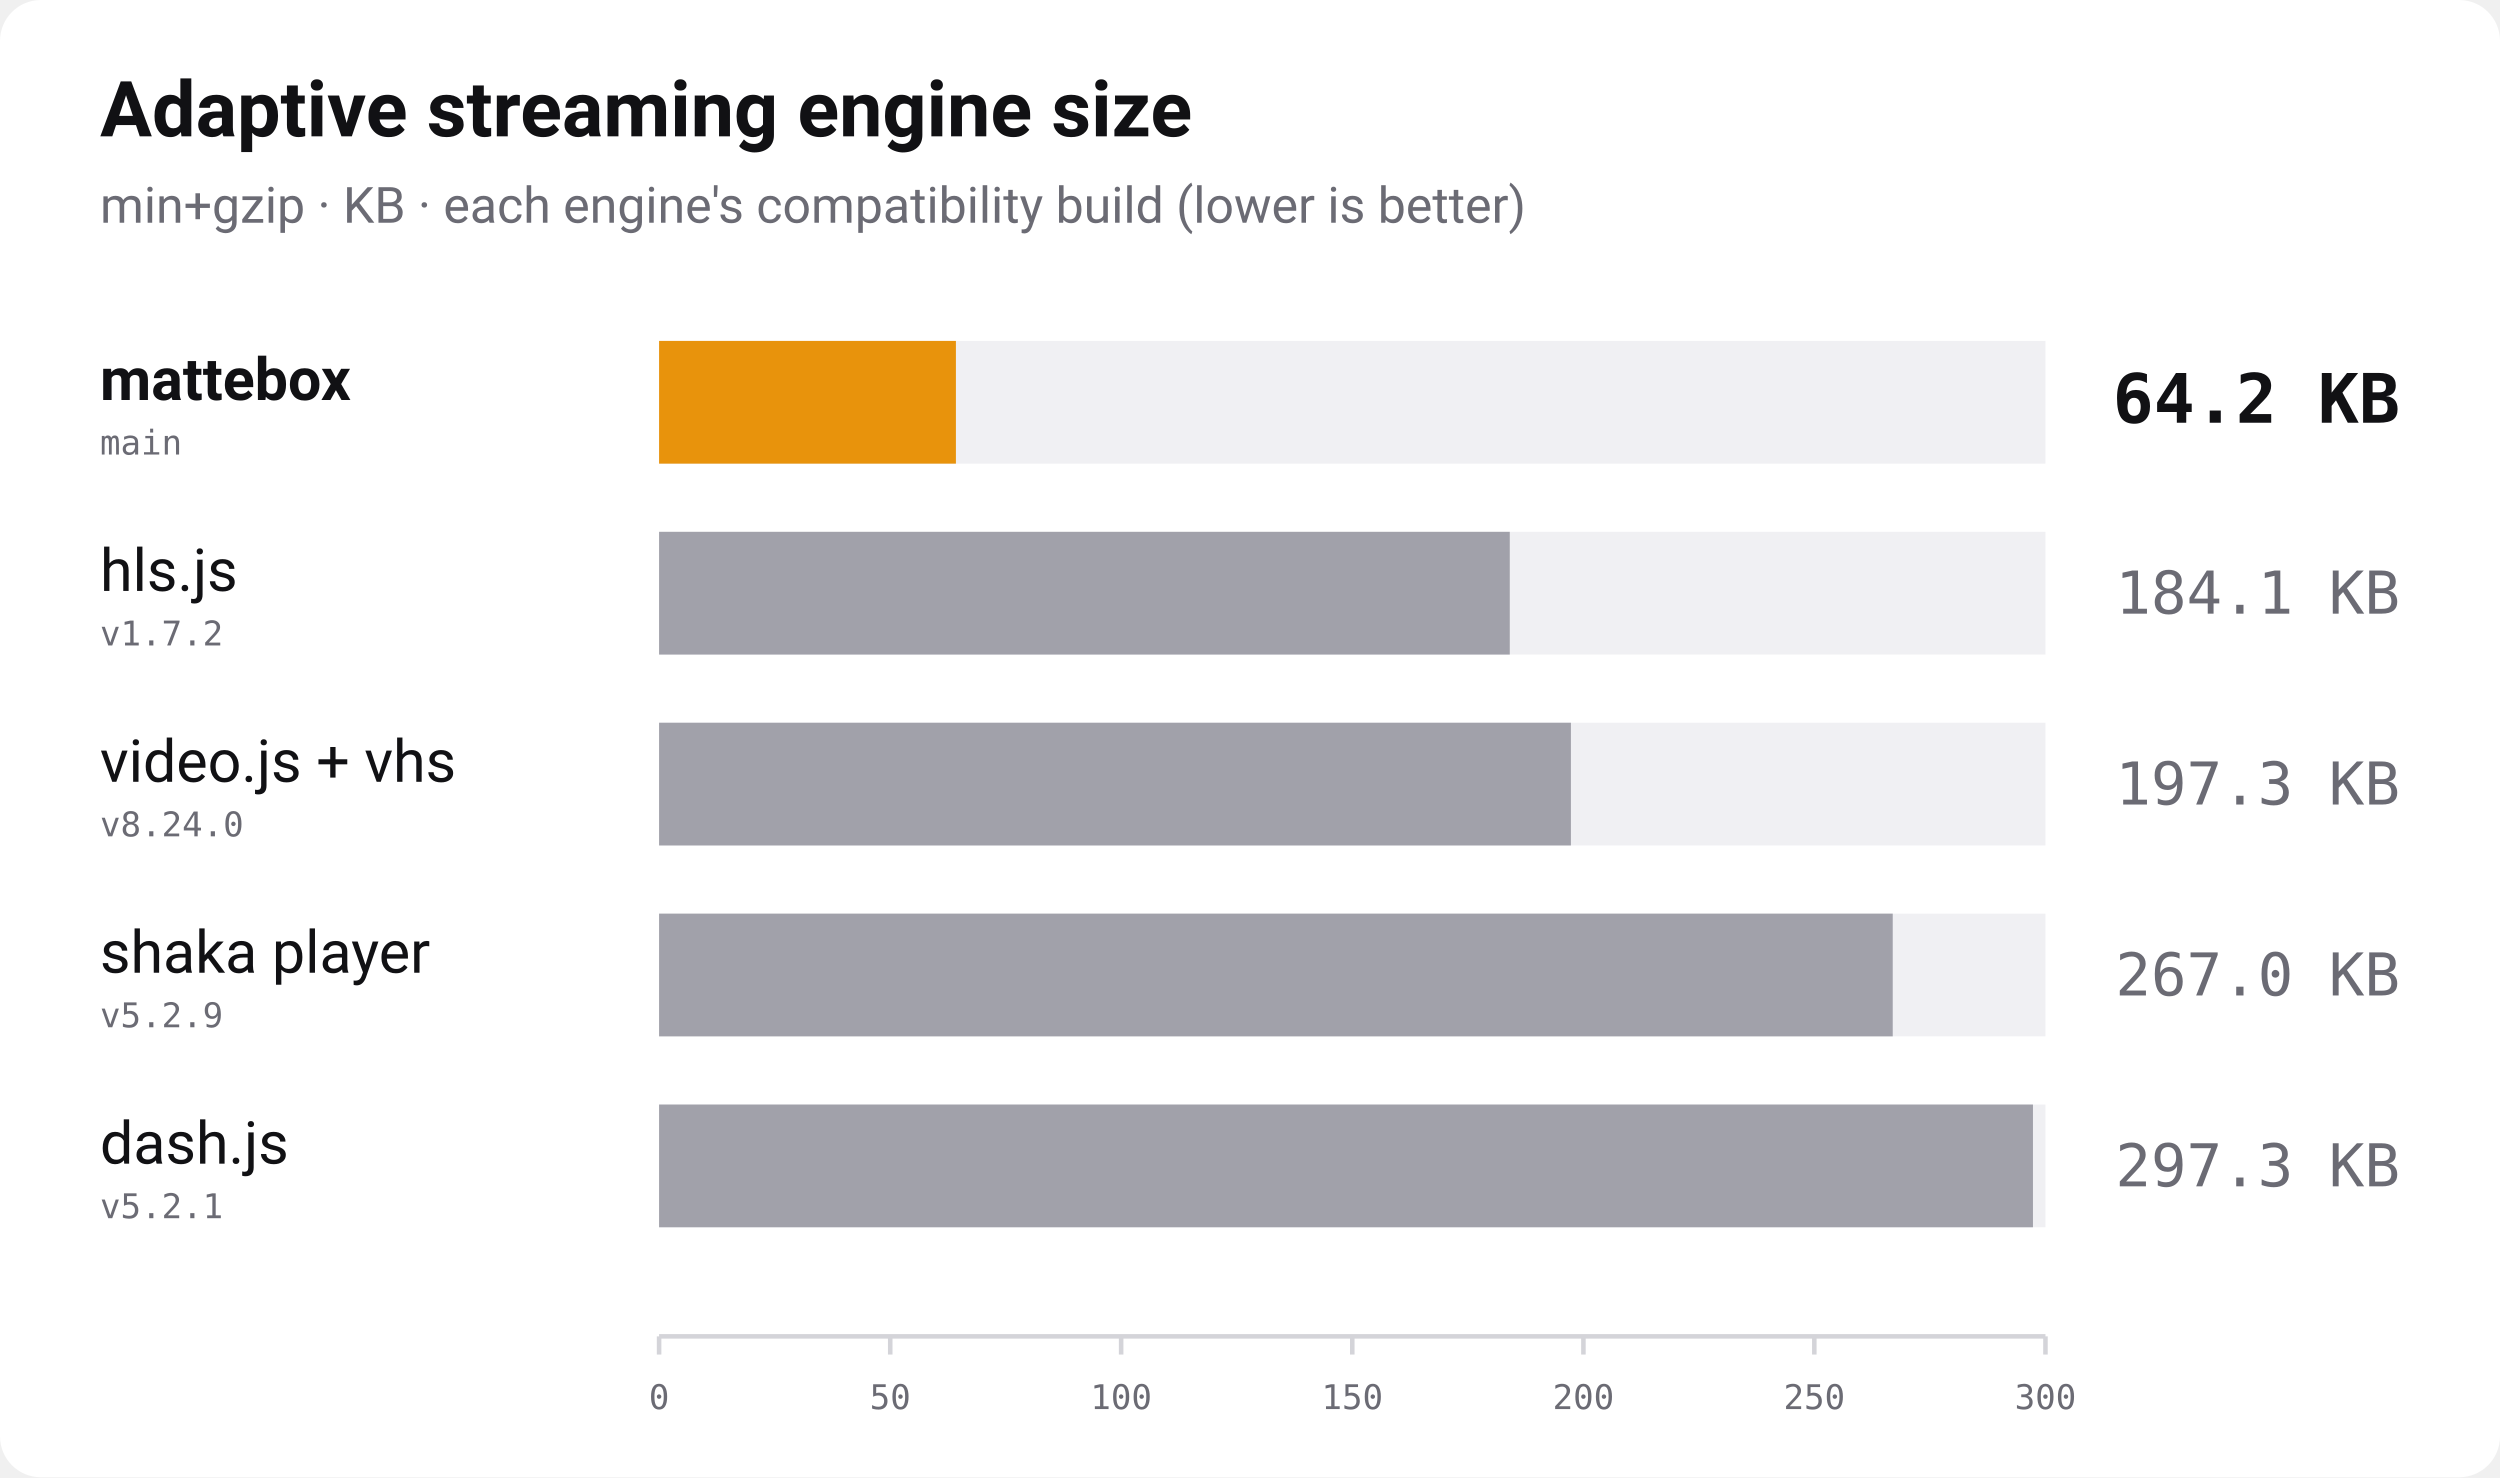
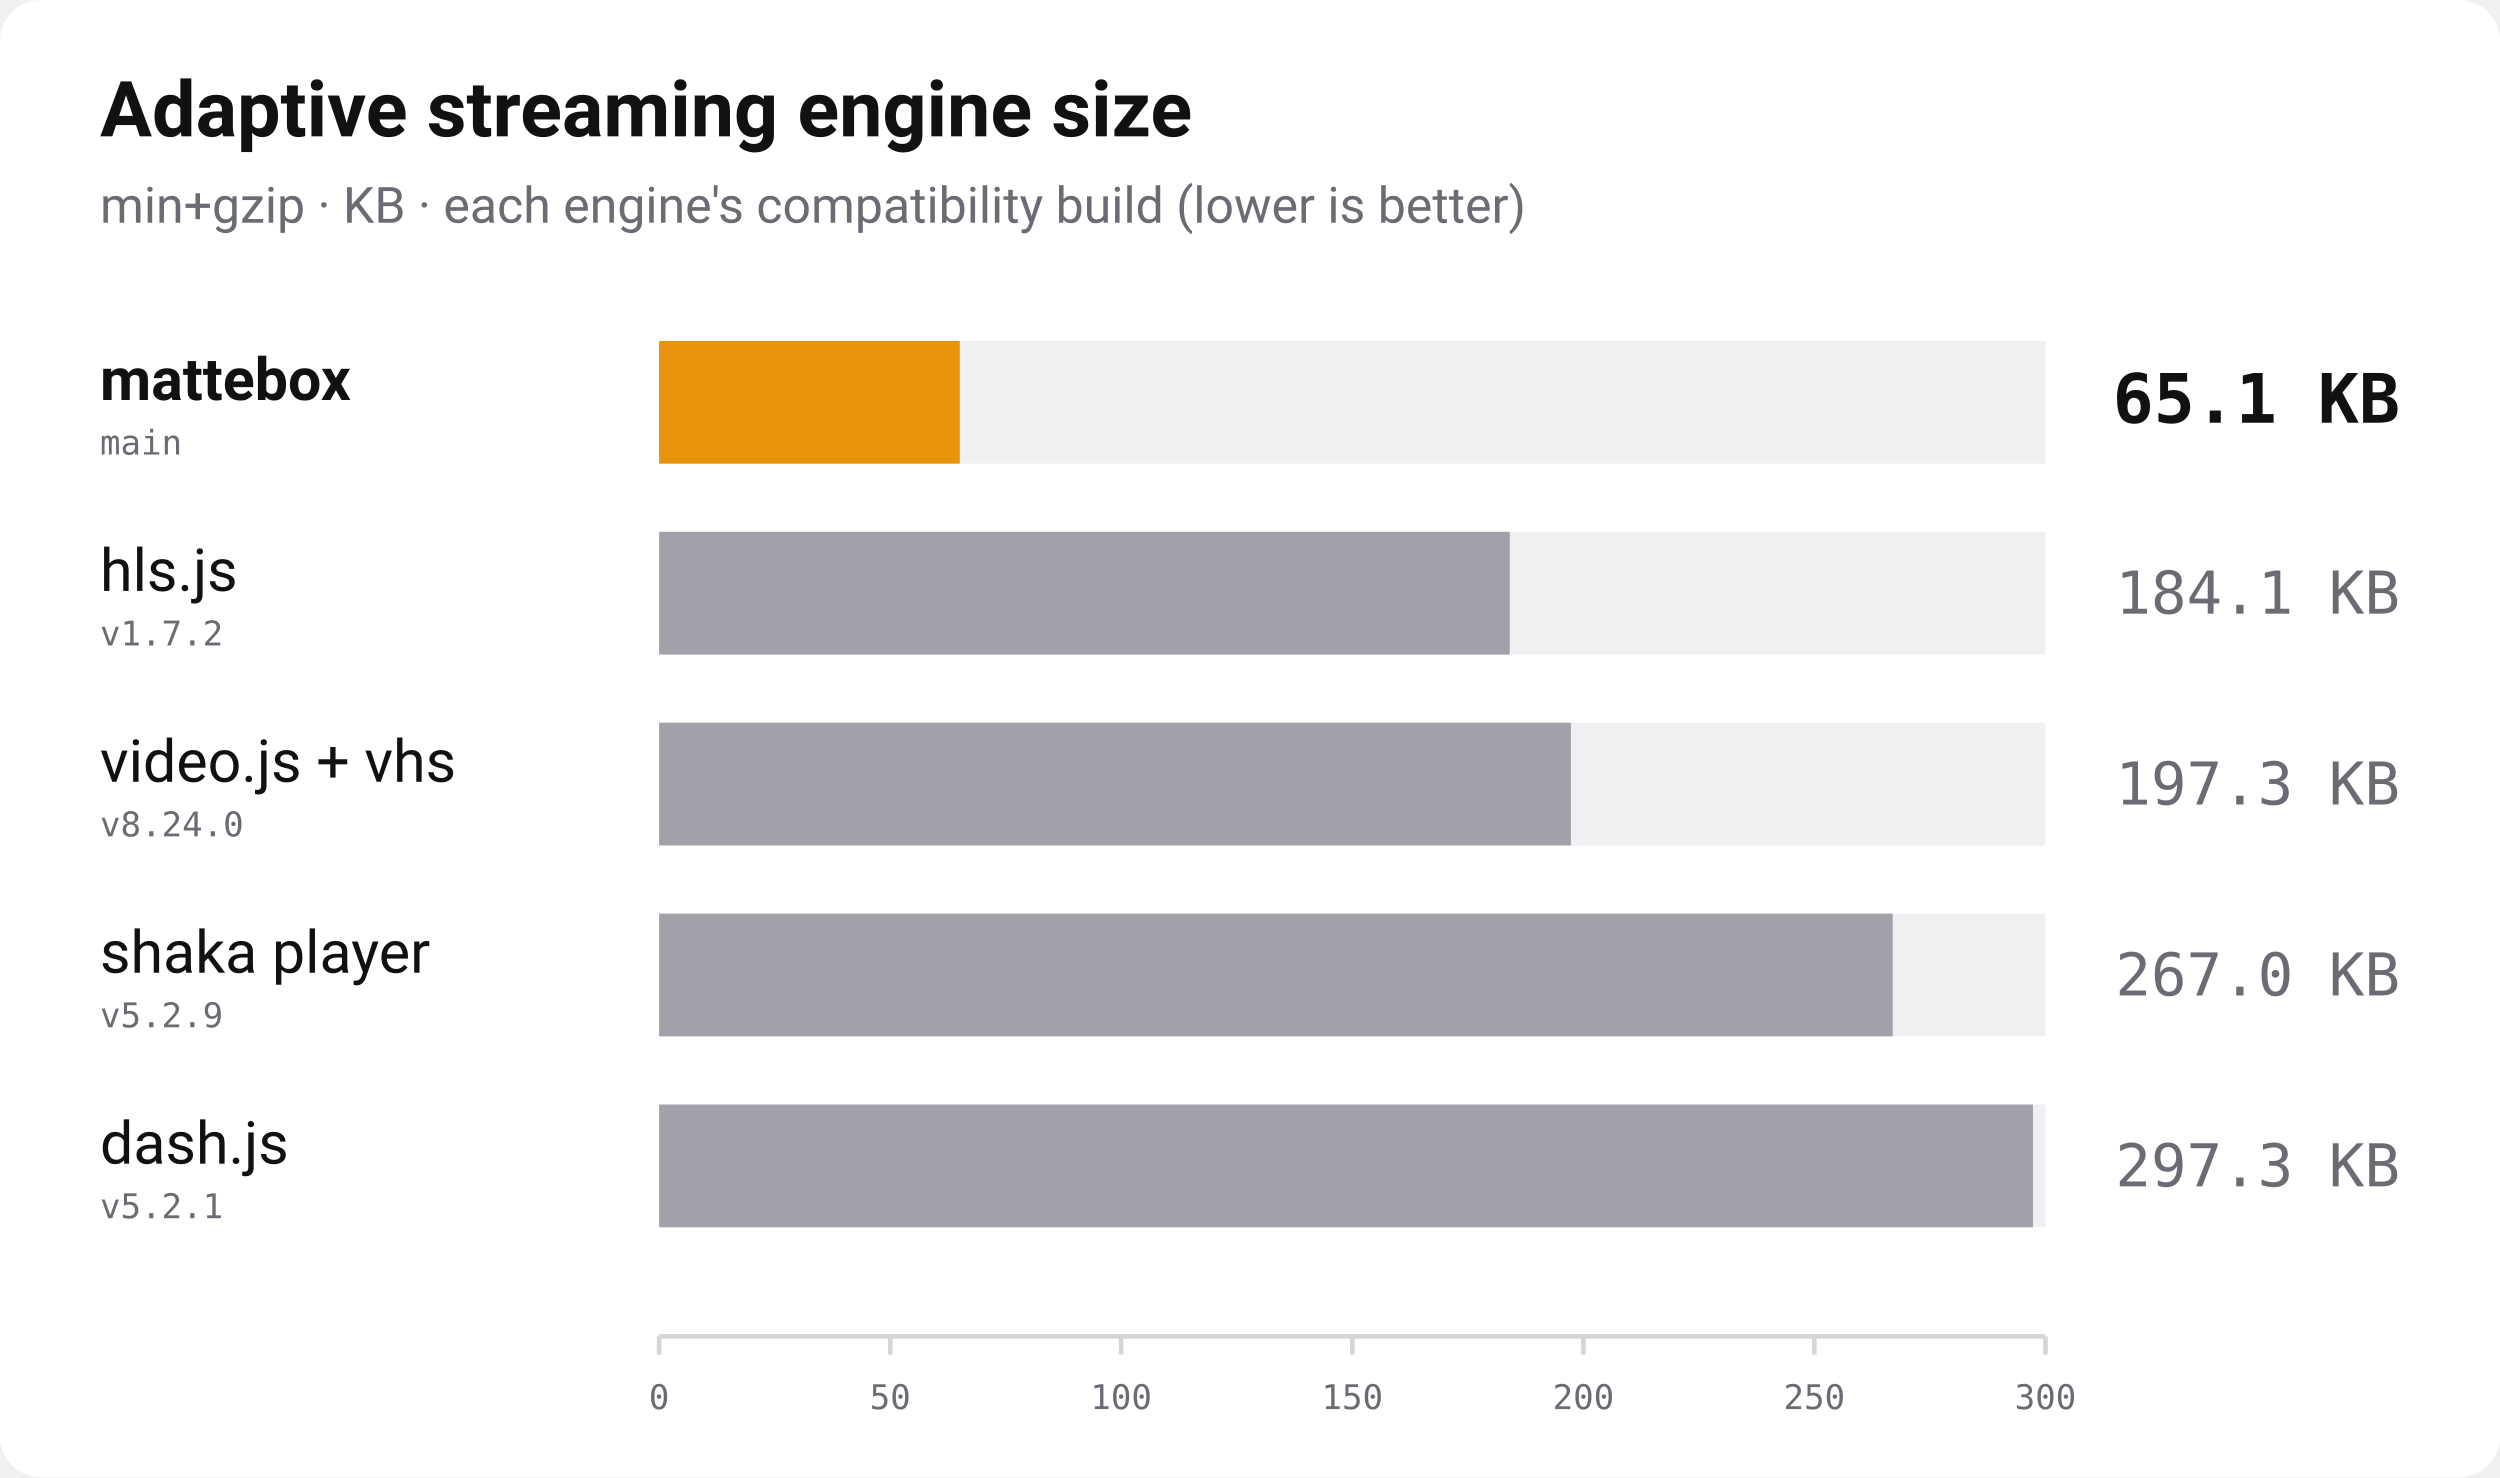
<svg xmlns="http://www.w3.org/2000/svg" width="1100" height="650" viewBox="0 0 1100 650" role="img" aria-label="Bundle size of adaptive streaming players, min+gzip, lower is better">
  <rect width="1100" height="650" rx="18" fill="#ffffff" />
  <text x="44" y="60" font-family="-apple-system, 'Segoe UI', Roboto, Helvetica, Arial, sans-serif" font-size="34" font-weight="700" fill="#111114">Adaptive streaming engine size</text>
  <text x="44" y="98" font-family="-apple-system, 'Segoe UI', Roboto, Helvetica, Arial, sans-serif" font-size="22" fill="#6b6b74">min+gzip · KB · each engine's compatibility build (lower is better)</text>
  <text x="44" y="176" font-family="-apple-system, 'Segoe UI', Roboto, Helvetica, Arial, sans-serif" font-size="26" font-weight="700" fill="#111114">mattebox</text>
  <text x="44" y="200" font-family="ui-monospace, 'SF Mono', Menlo, Consolas, monospace" font-size="15" fill="#6b6b74">main</text>
  <rect x="290" y="150" width="610" height="54" fill="#f0f0f3" />
-   <rect x="290" y="150" width="130.6" height="54" fill="#e8930c" />
-   <text x="1056" y="186" text-anchor="end" font-family="ui-monospace, 'SF Mono', Menlo, Consolas, monospace" font-size="30" font-weight="700" fill="#111114">64.2 KB</text>
+   <rect x="290" y="150" width="132.3" height="54" fill="#e8930c" />
+   <text x="1056" y="186" text-anchor="end" font-family="ui-monospace, 'SF Mono', Menlo, Consolas, monospace" font-size="30" font-weight="700" fill="#111114">65.1 KB</text>
  <text x="44" y="260" font-family="-apple-system, 'Segoe UI', Roboto, Helvetica, Arial, sans-serif" font-size="26" font-weight="400" fill="#111114">hls.js</text>
  <text x="44" y="284" font-family="ui-monospace, 'SF Mono', Menlo, Consolas, monospace" font-size="15" fill="#6b6b74">v1.7.2</text>
  <rect x="290" y="234" width="610" height="54" fill="#f0f0f3" />
  <rect x="290" y="234" width="374.3" height="54" fill="#a1a1aa" />
  <text x="1056" y="270" text-anchor="end" font-family="ui-monospace, 'SF Mono', Menlo, Consolas, monospace" font-size="26" font-weight="400" fill="#6b6b74">184.1 KB</text>
  <text x="44" y="344" font-family="-apple-system, 'Segoe UI', Roboto, Helvetica, Arial, sans-serif" font-size="26" font-weight="400" fill="#111114">video.js + vhs</text>
  <text x="44" y="368" font-family="ui-monospace, 'SF Mono', Menlo, Consolas, monospace" font-size="15" fill="#6b6b74">v8.24.0</text>
  <rect x="290" y="318" width="610" height="54" fill="#f0f0f3" />
  <rect x="290" y="318" width="401.2" height="54" fill="#a1a1aa" />
  <text x="1056" y="354" text-anchor="end" font-family="ui-monospace, 'SF Mono', Menlo, Consolas, monospace" font-size="26" font-weight="400" fill="#6b6b74">197.3 KB</text>
  <text x="44" y="428" font-family="-apple-system, 'Segoe UI', Roboto, Helvetica, Arial, sans-serif" font-size="26" font-weight="400" fill="#111114">shaka player</text>
  <text x="44" y="452" font-family="ui-monospace, 'SF Mono', Menlo, Consolas, monospace" font-size="15" fill="#6b6b74">v5.2.9</text>
  <rect x="290" y="402" width="610" height="54" fill="#f0f0f3" />
  <rect x="290" y="402" width="542.8" height="54" fill="#a1a1aa" />
  <text x="1056" y="438" text-anchor="end" font-family="ui-monospace, 'SF Mono', Menlo, Consolas, monospace" font-size="26" font-weight="400" fill="#6b6b74">267.0 KB</text>
  <text x="44" y="512" font-family="-apple-system, 'Segoe UI', Roboto, Helvetica, Arial, sans-serif" font-size="26" font-weight="400" fill="#111114">dash.js</text>
  <text x="44" y="536" font-family="ui-monospace, 'SF Mono', Menlo, Consolas, monospace" font-size="15" fill="#6b6b74">v5.2.1</text>
  <rect x="290" y="486" width="610" height="54" fill="#f0f0f3" />
  <rect x="290" y="486" width="604.5" height="54" fill="#a1a1aa" />
  <text x="1056" y="522" text-anchor="end" font-family="ui-monospace, 'SF Mono', Menlo, Consolas, monospace" font-size="26" font-weight="400" fill="#6b6b74">297.3 KB</text>
  <line x1="290" y1="588" x2="900" y2="588" stroke="#d4d4d9" stroke-width="2" />
  <line x1="290.0" y1="588" x2="290.0" y2="596" stroke="#d4d4d9" stroke-width="2" />
  <text x="290.0" y="620" text-anchor="middle" font-family="ui-monospace, 'SF Mono', Menlo, Consolas, monospace" font-size="15" fill="#6b6b74">0</text>
  <line x1="391.7" y1="588" x2="391.7" y2="596" stroke="#d4d4d9" stroke-width="2" />
  <text x="391.7" y="620" text-anchor="middle" font-family="ui-monospace, 'SF Mono', Menlo, Consolas, monospace" font-size="15" fill="#6b6b74">50</text>
  <line x1="493.3" y1="588" x2="493.3" y2="596" stroke="#d4d4d9" stroke-width="2" />
  <text x="493.3" y="620" text-anchor="middle" font-family="ui-monospace, 'SF Mono', Menlo, Consolas, monospace" font-size="15" fill="#6b6b74">100</text>
  <line x1="595.0" y1="588" x2="595.0" y2="596" stroke="#d4d4d9" stroke-width="2" />
  <text x="595.0" y="620" text-anchor="middle" font-family="ui-monospace, 'SF Mono', Menlo, Consolas, monospace" font-size="15" fill="#6b6b74">150</text>
  <line x1="696.7" y1="588" x2="696.7" y2="596" stroke="#d4d4d9" stroke-width="2" />
  <text x="696.7" y="620" text-anchor="middle" font-family="ui-monospace, 'SF Mono', Menlo, Consolas, monospace" font-size="15" fill="#6b6b74">200</text>
  <line x1="798.3" y1="588" x2="798.3" y2="596" stroke="#d4d4d9" stroke-width="2" />
  <text x="798.3" y="620" text-anchor="middle" font-family="ui-monospace, 'SF Mono', Menlo, Consolas, monospace" font-size="15" fill="#6b6b74">250</text>
  <line x1="900.0" y1="588" x2="900.0" y2="596" stroke="#d4d4d9" stroke-width="2" />
  <text x="900.0" y="620" text-anchor="middle" font-family="ui-monospace, 'SF Mono', Menlo, Consolas, monospace" font-size="15" fill="#6b6b74">300</text>
</svg>
